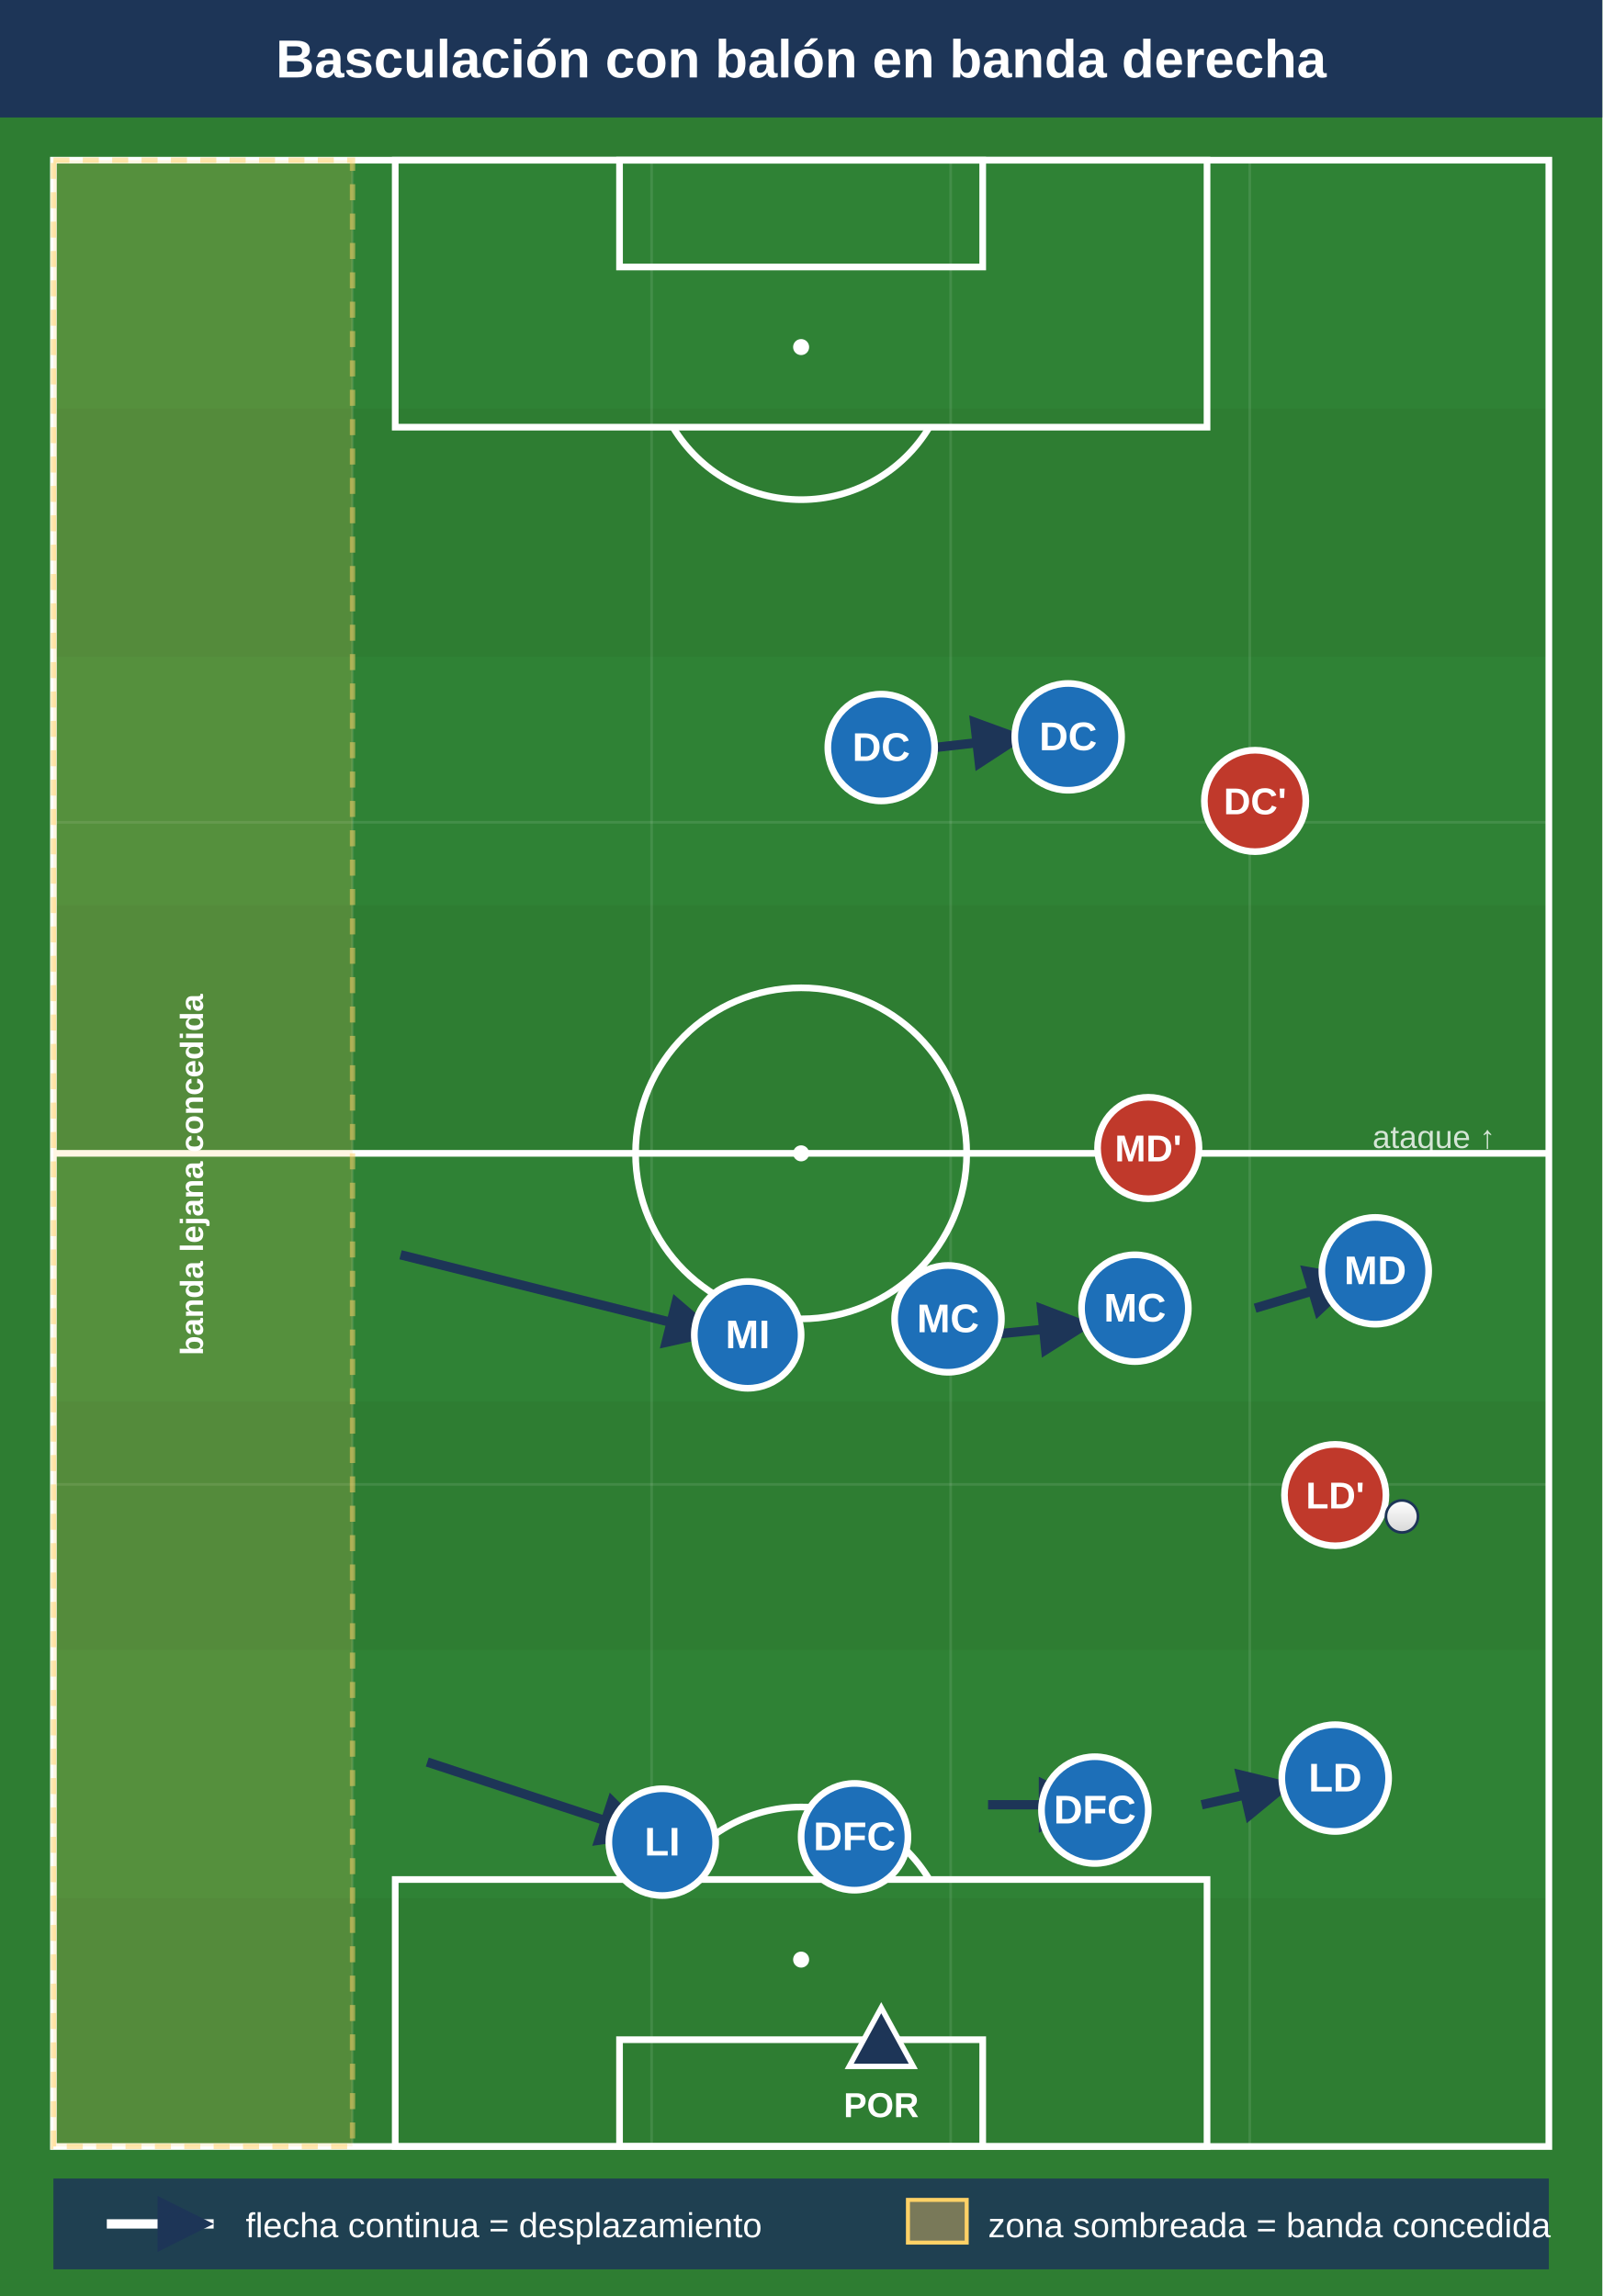
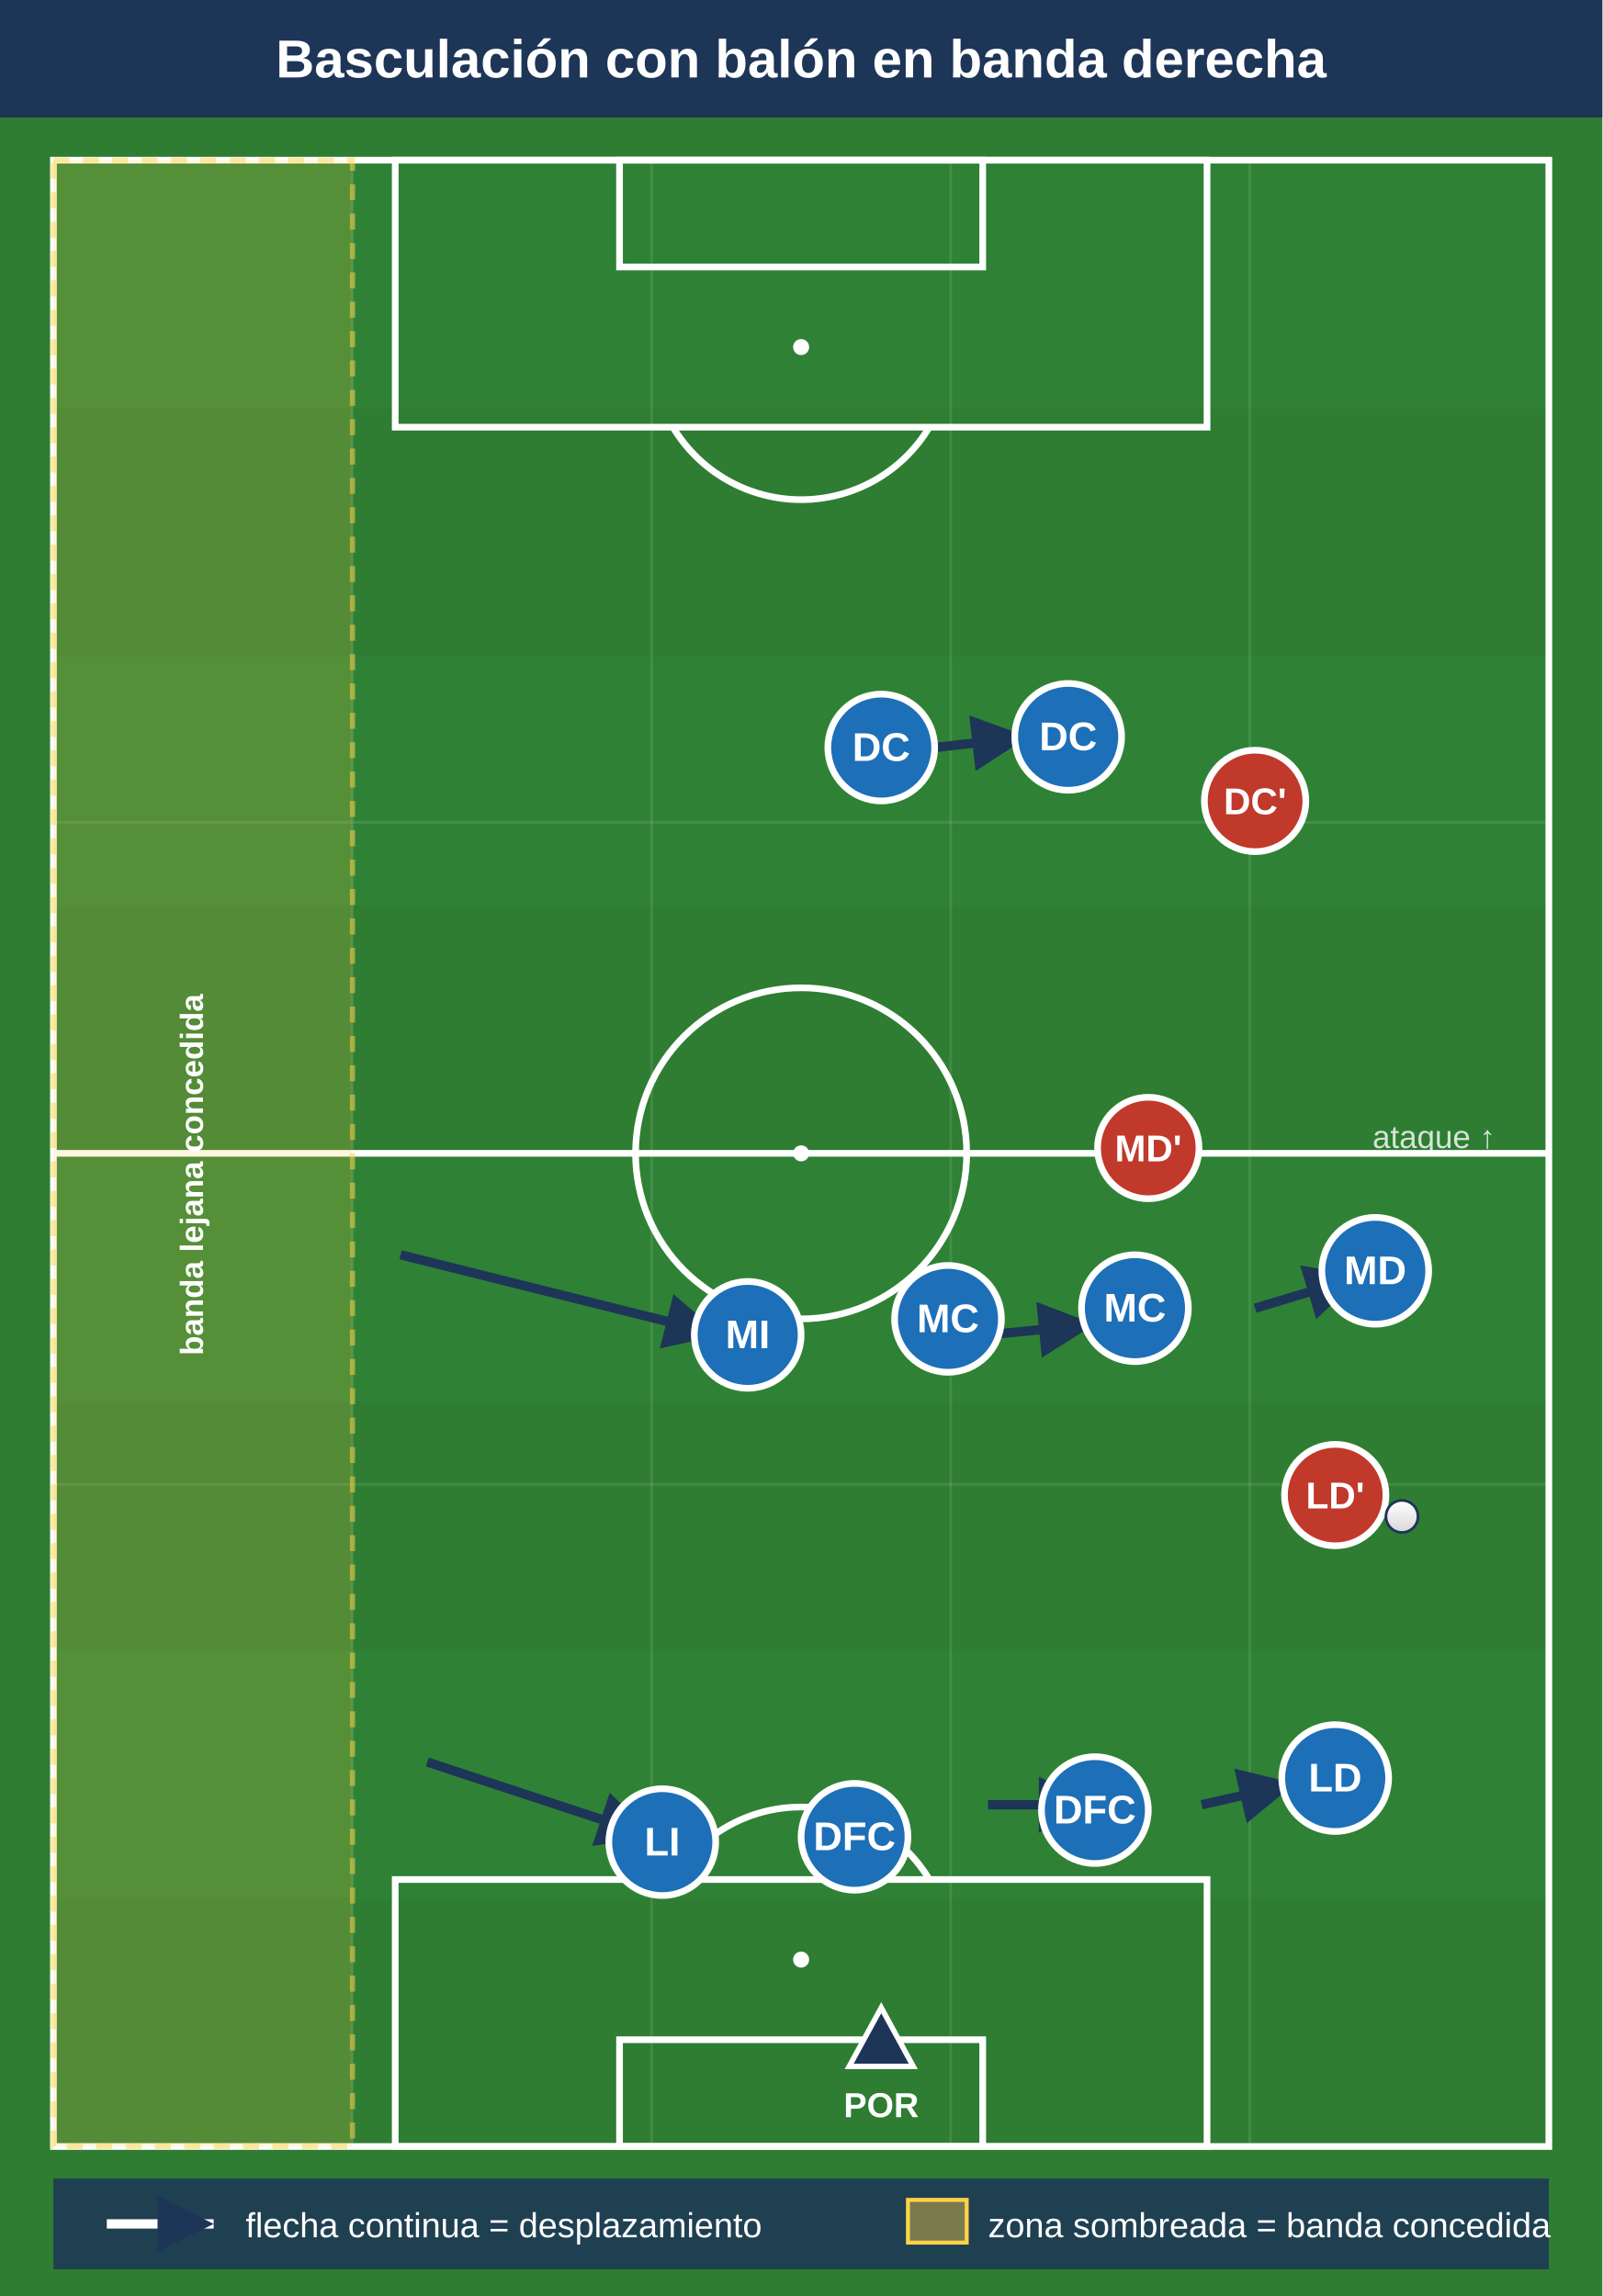
<svg xmlns="http://www.w3.org/2000/svg" viewBox="0 0 600 860" font-family="'Segoe UI', Arial, sans-serif">
  <defs>
    <marker id="arrow" markerWidth="9" markerHeight="9" refX="6" refY="3" orient="auto" markerUnits="strokeWidth">
      <path d="M0,0 L6,3 L0,6 Z" fill="#1d3557" />
    </marker>
    <linearGradient id="ball" x1="0" y1="0" x2="0" y2="1">
      <stop offset="0%" stop-color="#ffffff" />
      <stop offset="100%" stop-color="#d8d8d8" />
    </linearGradient>
  </defs>
  <rect x="0" y="0" width="600" height="860" fill="#2e7d32" />
  <g fill="#2f8235">
    <rect x="20" y="60" width="560" height="93" />
    <rect x="20" y="246" width="560" height="93" />
    <rect x="20" y="432" width="560" height="93" />
    <rect x="20" y="618" width="560" height="93" />
  </g>
  <g stroke="#ffffff" stroke-opacity="0.10" stroke-width="1">
    <line x1="132" y1="60" x2="132" y2="804" />
    <line x1="244" y1="60" x2="244" y2="804" />
    <line x1="356" y1="60" x2="356" y2="804" />
    <line x1="468" y1="60" x2="468" y2="804" />
  </g>
  <g stroke="#ffffff" stroke-opacity="0.10" stroke-width="1">
    <line x1="20" y1="308" x2="580" y2="308" />
    <line x1="20" y1="556" x2="580" y2="556" />
  </g>
  <g fill="none" stroke="#ffffff" stroke-width="2.5">
    <rect x="20" y="60" width="560" height="744" />
    <line x1="20" y1="432" x2="580" y2="432" />
    <circle cx="300" cy="432" r="62" />
    <rect x="148" y="60" width="304" height="100" />
    <rect x="232" y="60" width="136" height="40" />
    <rect x="148" y="704" width="304" height="100" />
    <rect x="232" y="764" width="136" height="40" />
  </g>
  <g fill="#ffffff">
    <circle cx="300" cy="432" r="3" />
    <circle cx="300" cy="130" r="3" />
    <circle cx="300" cy="734" r="3" />
  </g>
  <path d="M252,160 A56,56 0 0 0 348,160" fill="none" stroke="#ffffff" stroke-width="2.5" />
  <path d="M252,704 A56,56 0 0 1 348,704" fill="none" stroke="#ffffff" stroke-width="2.5" />
-   <polygon points="20,60 132,60 132,804 20,804" fill="#ffd166" fill-opacity="0.18" stroke="#ffd166" stroke-opacity="0.5" stroke-width="2" stroke-dasharray="6 5" />
+   <polygon points="20,60 132,60 132,804 20,804" fill="#ffd24a" fill-opacity="0.18" stroke="#ffd24a" stroke-opacity="0.5" stroke-width="2" stroke-dasharray="6 5" />
  <text x="76" y="440" fill="#ffffff" font-size="12" font-weight="700" text-anchor="middle" transform="rotate(-90 76 440)">banda lejana concedida</text>
  <rect x="0" y="0" width="600" height="44" fill="#1d3557" />
  <text x="300" y="29" fill="#ffffff" font-size="20" font-weight="700" text-anchor="middle">Basculación con balón en banda derecha</text>
  <text x="560" y="430" fill="#ffffff" font-size="12" text-anchor="end" opacity="0.8">ataque ↑</text>
  <g stroke="#1d3557" stroke-width="3.5" fill="none" marker-end="url(#arrow)">
    <line x1="370" y1="676" x2="410" y2="676" />
    <line x1="450" y1="676" x2="485" y2="668" />
    <line x1="370" y1="500" x2="410" y2="496" />
    <line x1="470" y1="490" x2="510" y2="478" />
    <line x1="350" y1="280" x2="385" y2="276" />
  </g>
  <line x1="160" y1="660" x2="245" y2="688" stroke="#1d3557" stroke-width="3.5" fill="none" marker-end="url(#arrow)" />
  <line x1="150" y1="470" x2="270" y2="500" stroke="#1d3557" stroke-width="3.5" fill="none" marker-end="url(#arrow)" />
  <g font-size="14" font-weight="700" text-anchor="middle">
    <circle cx="500" cy="560" r="19" fill="#c0392b" stroke="#ffffff" stroke-width="2.5" />
    <text x="500" y="565" fill="#fff">LD'</text>
    <circle cx="430" cy="430" r="19" fill="#c0392b" stroke="#ffffff" stroke-width="2.5" />
    <text x="430" y="435" fill="#fff">MD'</text>
    <circle cx="470" cy="300" r="19" fill="#c0392b" stroke="#ffffff" stroke-width="2.5" />
    <text x="470" y="305" fill="#fff">DC'</text>
  </g>
  <circle cx="525" cy="568" r="6" fill="url(#ball)" stroke="#1d3557" stroke-width="1" />
  <g font-size="15" font-weight="700" text-anchor="middle">
    <polygon points="330,752 342,774 318,774" fill="#1d3557" stroke="#ffffff" stroke-width="2" />
    <text x="330" y="793" fill="#ffffff" font-size="13">POR</text>
    <g>
      <circle cx="248" cy="690" r="20" fill="#1d6fb8" stroke="#ffffff" stroke-width="2.5" />
      <text x="248" y="695" fill="#fff">LI</text>
      <circle cx="320" cy="688" r="20" fill="#1d6fb8" stroke="#ffffff" stroke-width="2.5" />
      <text x="320" y="693" fill="#fff">DFC</text>
      <circle cx="410" cy="678" r="20" fill="#1d6fb8" stroke="#ffffff" stroke-width="2.5" />
      <text x="410" y="683" fill="#fff">DFC</text>
      <circle cx="500" cy="666" r="20" fill="#1d6fb8" stroke="#ffffff" stroke-width="2.5" />
      <text x="500" y="671" fill="#fff">LD</text>
    </g>
    <g>
      <circle cx="280" cy="500" r="20" fill="#1d6fb8" stroke="#ffffff" stroke-width="2.5" />
      <text x="280" y="505" fill="#fff">MI</text>
      <circle cx="355" cy="494" r="20" fill="#1d6fb8" stroke="#ffffff" stroke-width="2.5" />
      <text x="355" y="499" fill="#fff">MC</text>
      <circle cx="425" cy="490" r="20" fill="#1d6fb8" stroke="#ffffff" stroke-width="2.5" />
      <text x="425" y="495" fill="#fff">MC</text>
      <circle cx="515" cy="476" r="20" fill="#1d6fb8" stroke="#ffffff" stroke-width="2.5" />
      <text x="515" y="481" fill="#fff">MD</text>
    </g>
    <g>
      <circle cx="330" cy="280" r="20" fill="#1d6fb8" stroke="#ffffff" stroke-width="2.5" />
      <text x="330" y="285" fill="#fff">DC</text>
      <circle cx="400" cy="276" r="20" fill="#1d6fb8" stroke="#ffffff" stroke-width="2.5" />
      <text x="400" y="281" fill="#fff">DC</text>
    </g>
  </g>
  <g>
    <rect x="20" y="816" width="560" height="34" fill="#1d3557" fill-opacity="0.85" />
    <line x1="40" y1="833" x2="80" y2="833" stroke="#ffffff" stroke-width="3.5" marker-end="url(#arrow)" />
    <text x="92" y="838" fill="#ffffff" font-size="13" text-anchor="start">flecha continua = desplazamiento</text>
-     <rect x="340" y="824" width="22" height="16" fill="#ffd166" fill-opacity="0.4" stroke="#ffd166" stroke-width="1.5" />
+     <rect x="340" y="824" width="22" height="16" fill="#ffd24a" fill-opacity="0.4" stroke="#ffd24a" stroke-width="1.5" />
    <text x="370" y="838" fill="#ffffff" font-size="13" text-anchor="start">zona sombreada = banda concedida</text>
  </g>
</svg>
